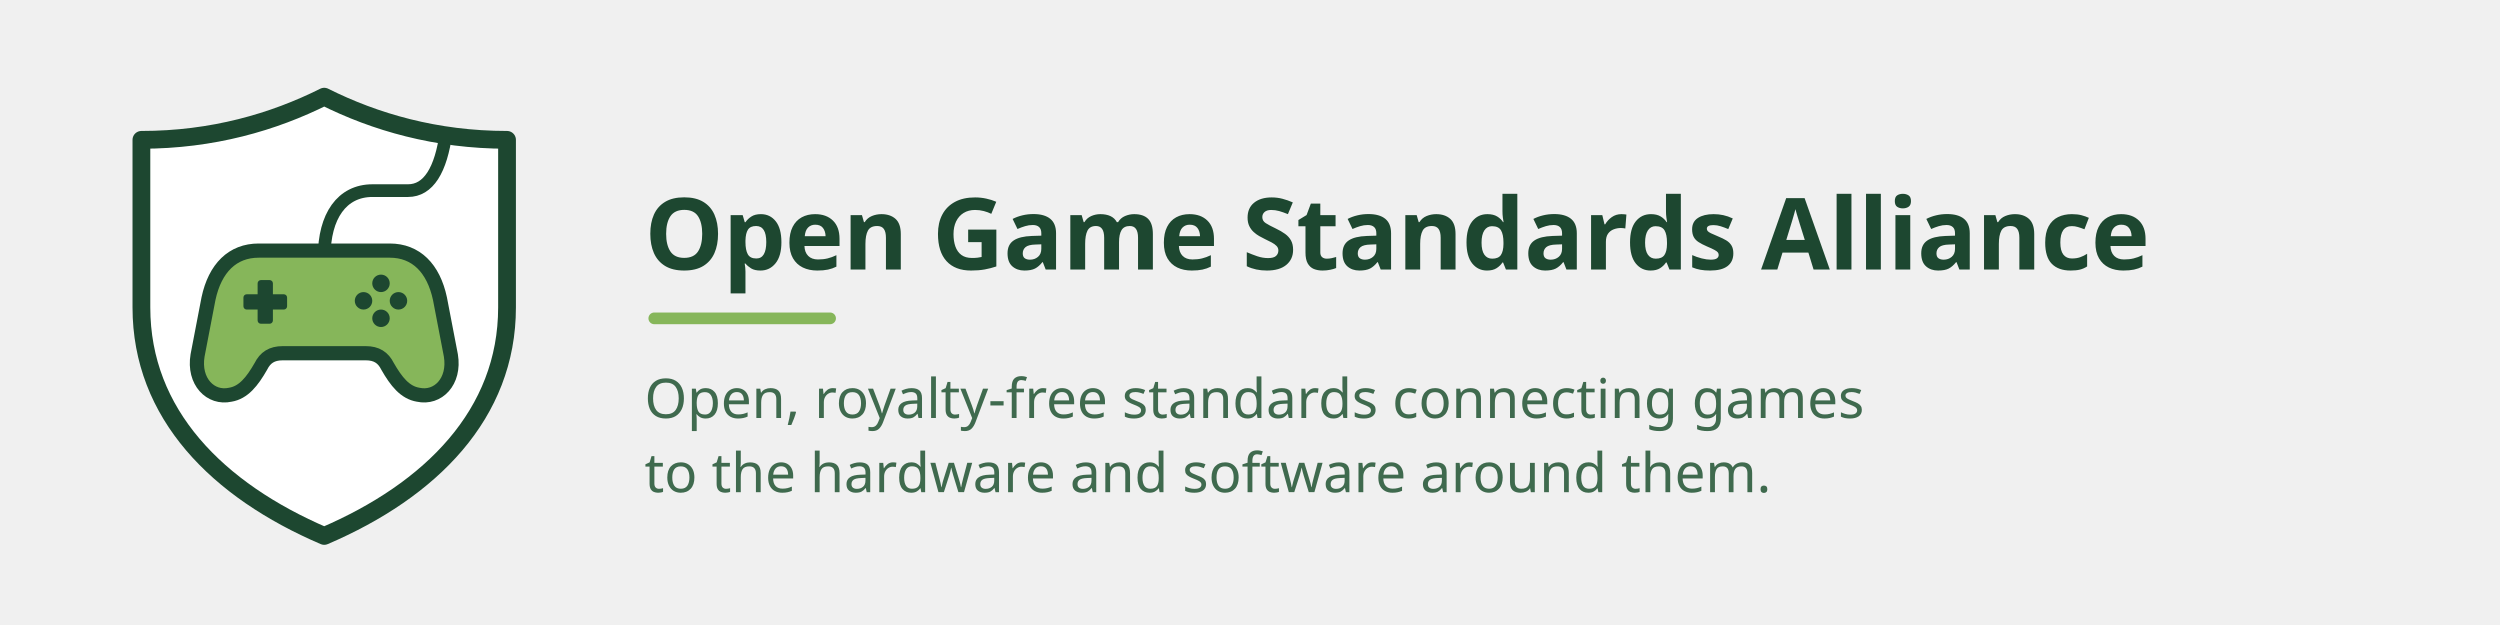
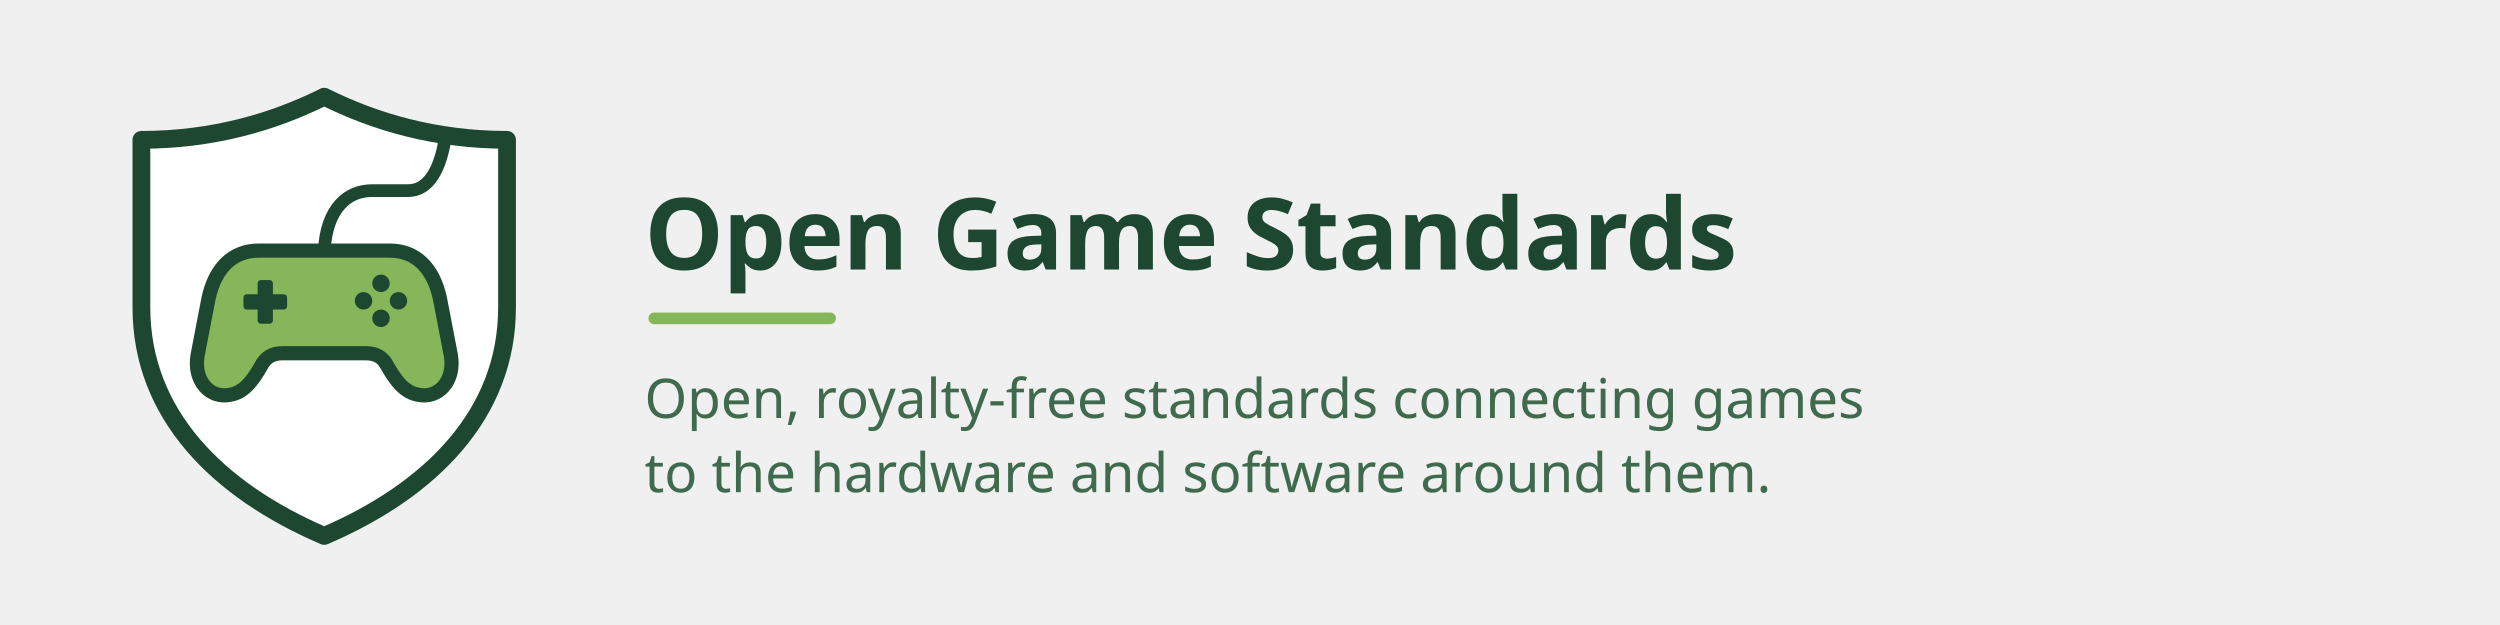
- <svg xmlns="http://www.w3.org/2000/svg" viewBox="0 0 1280 320" width="1280" height="320" role="img" aria-label="Open Game Standards Alliance: open, royalty-free standards connecting games to the hardware and software around them">
+ <svg xmlns="http://www.w3.org/2000/svg" viewBox="0 0 1280 320" width="1280" height="320" role="img" aria-label="Open Game Standards: open, royalty-free standards connecting games to the hardware and software around them">
  <g transform="translate(36 30) scale(1.3)">
    <path d="M28 32 C56 32 80 25 100 15 C120 25 144 32 172 32 V98 C172 140 142 170 100 188 C58 170 28 140 28 98 Z" fill="#ffffff" />
    <path d="M28 32 C56 32 80 25 100 15 C120 25 144 32 172 32 V98 C172 140 142 170 100 188 C58 170 28 140 28 98 Z" fill="none" stroke="#1d4730" stroke-width="7" stroke-linejoin="round" />
    <path d="M100 78 C100 62 107 52 119 52 H133 C141 52 146 44 148 29" fill="none" stroke="#1d4730" stroke-width="5" />
    <g transform="translate(100 104) scale(.86) translate(-100 -107)">
      <path d="M70 74 H130 C142 74 150 82 153 96 L158 122 C160 134 152 142 143 140 C137 139 133 134 129 127 C127 123 124 121 119 121 H81 C76 121 73 123 71 127 C67 134 63 139 57 140 C48 142 40 134 42 122 L47 96 C50 82 58 74 70 74 Z" fill="#86b65a" stroke="#1d4730" stroke-width="6.5" stroke-linejoin="round" />
      <g fill="#1d4730">
        <rect x="63" y="94" width="20" height="7" rx="1.5" />
        <rect x="69.5" y="87.5" width="7" height="20" rx="1.5" />
        <circle cx="126" cy="89" r="4" />
        <circle cx="134" cy="97" r="4" />
        <circle cx="126" cy="105" r="4" />
        <circle cx="118" cy="97" r="4" />
      </g>
    </g>
  </g>
  <g font-family="-apple-system, BlinkMacSystemFont, 'Segoe UI', 'Noto Sans', Helvetica, Arial, sans-serif">
-     <text x="330" y="138" font-size="51" font-weight="700" fill="#1d4730" letter-spacing="-0.5">Open Game Standards Alliance</text>
+     <text x="330" y="138" font-size="51" font-weight="700" fill="#1d4730" letter-spacing="-0.5">Open Game Standards</text>
    <rect x="332" y="160" width="96" height="6" rx="3" fill="#86b65a" />
    <text x="330" y="214" font-size="28" fill="#3f6a4e">Open, royalty-free standards connecting games</text>
    <text x="330" y="252" font-size="28" fill="#3f6a4e">to the hardware and software around them.</text>
  </g>
</svg>
